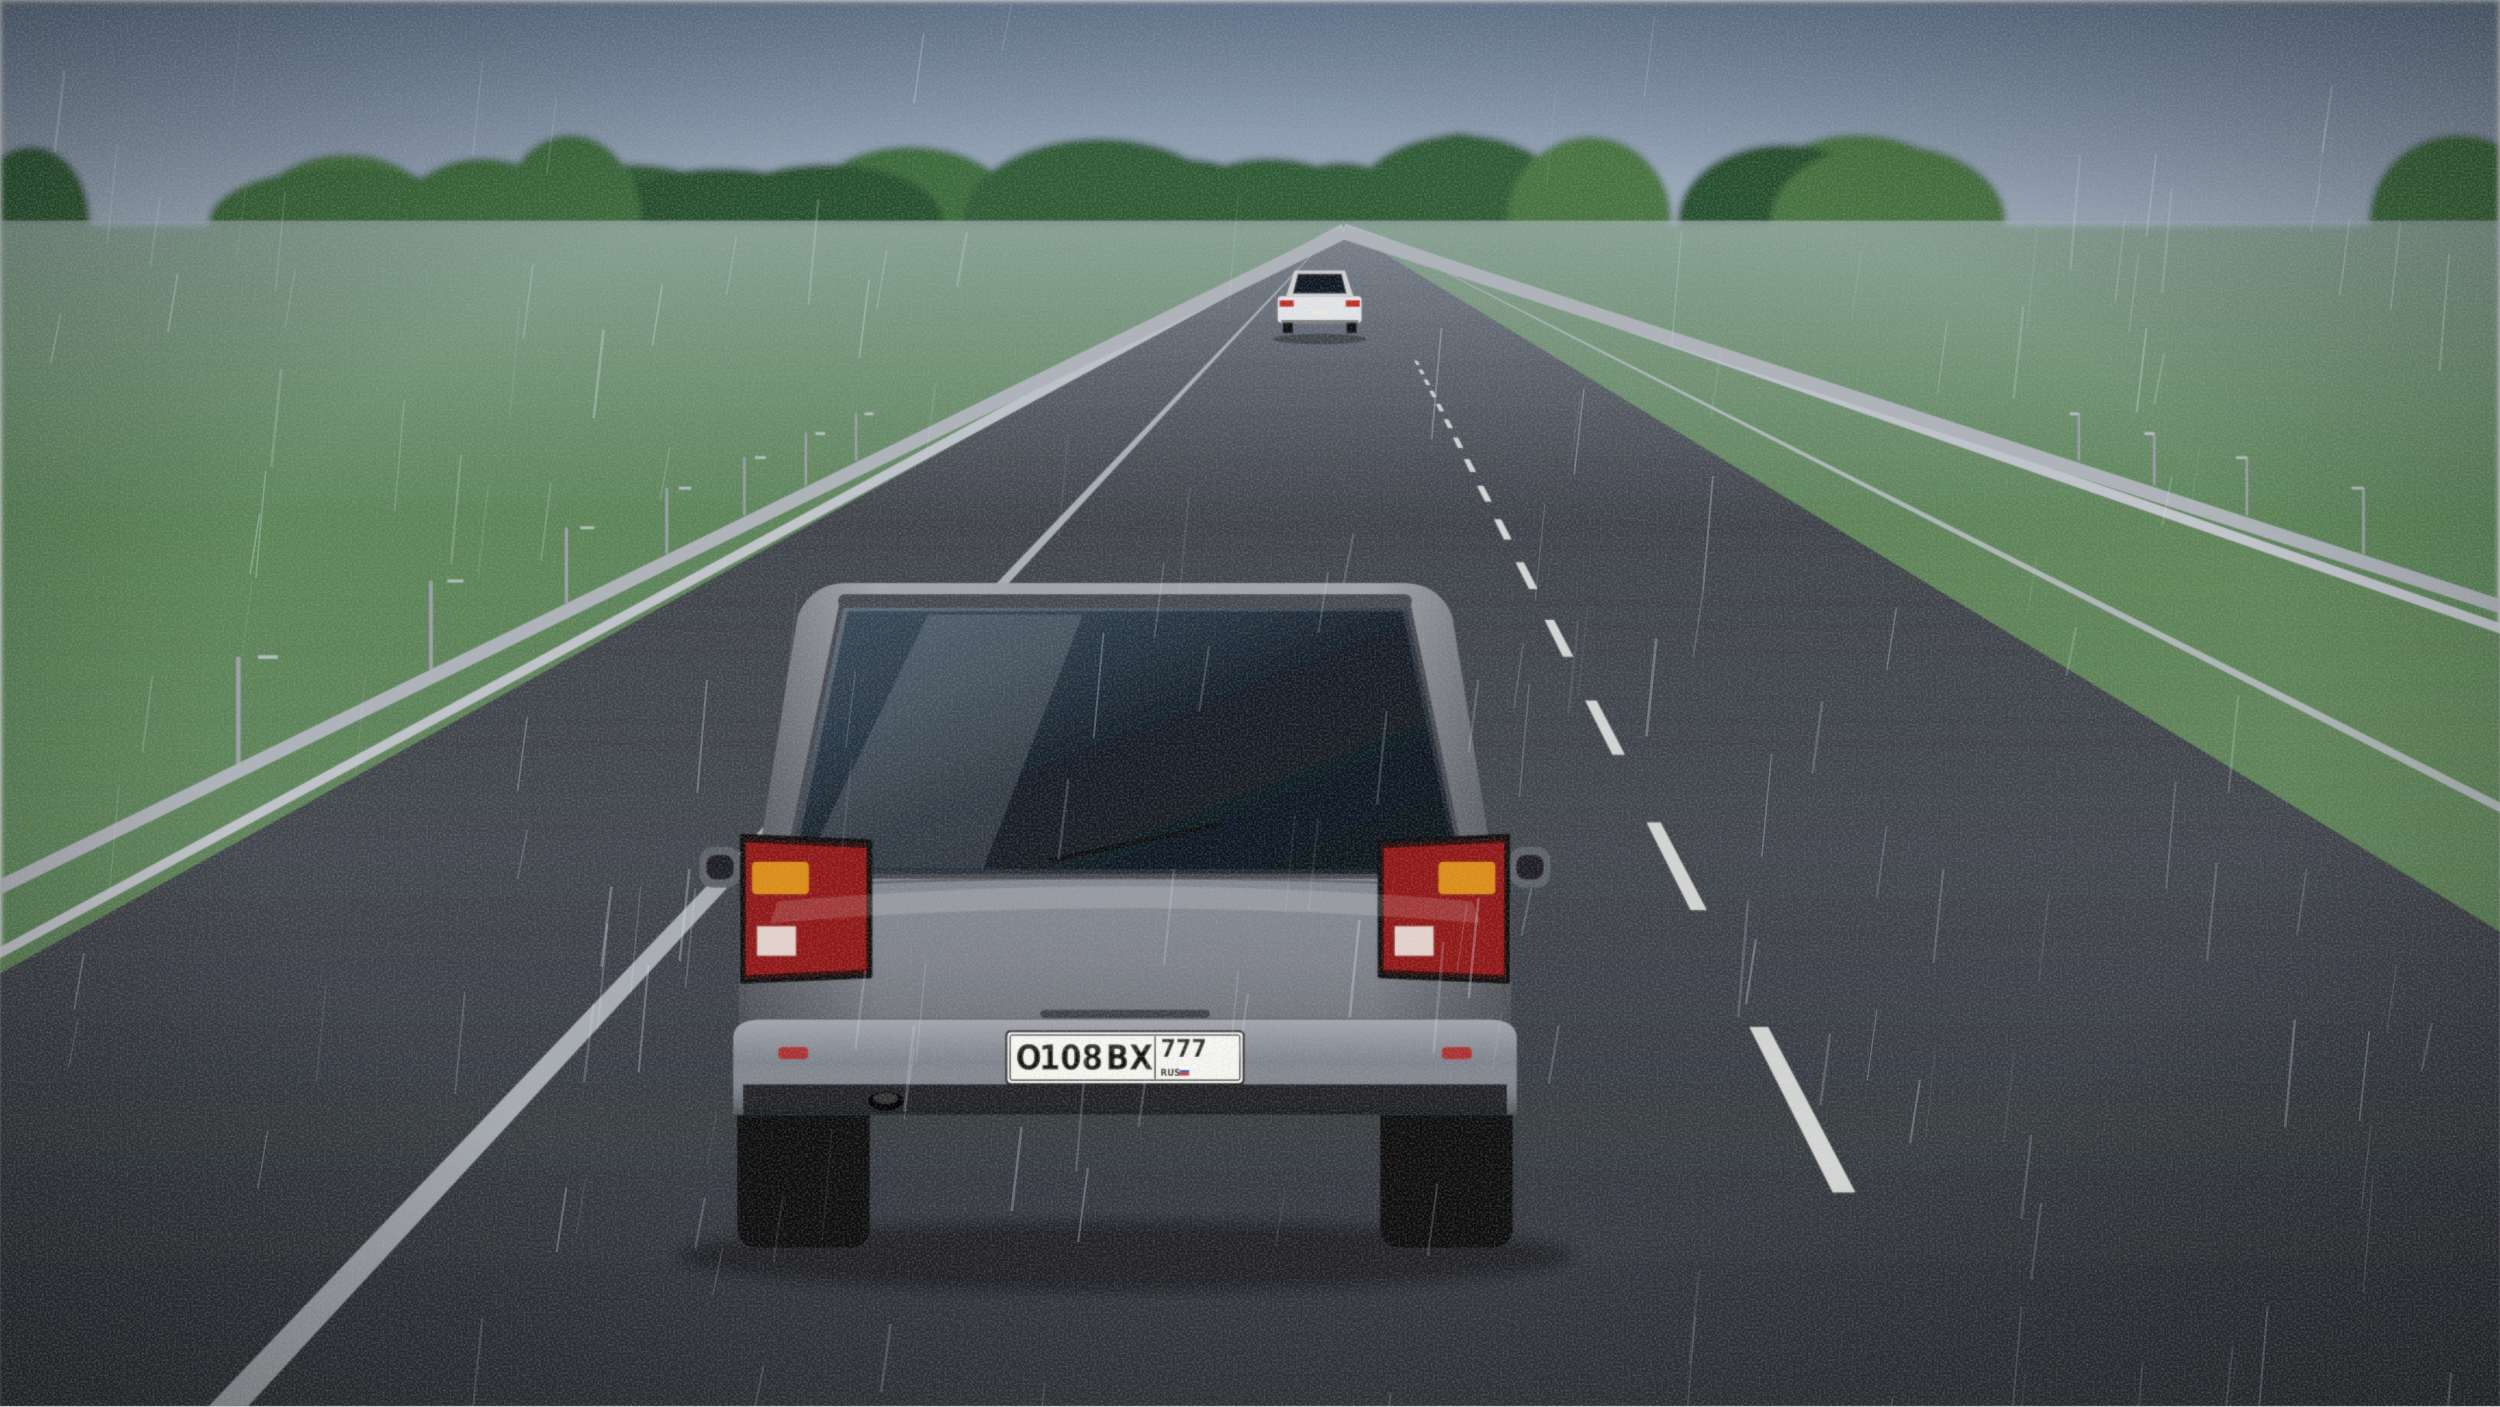
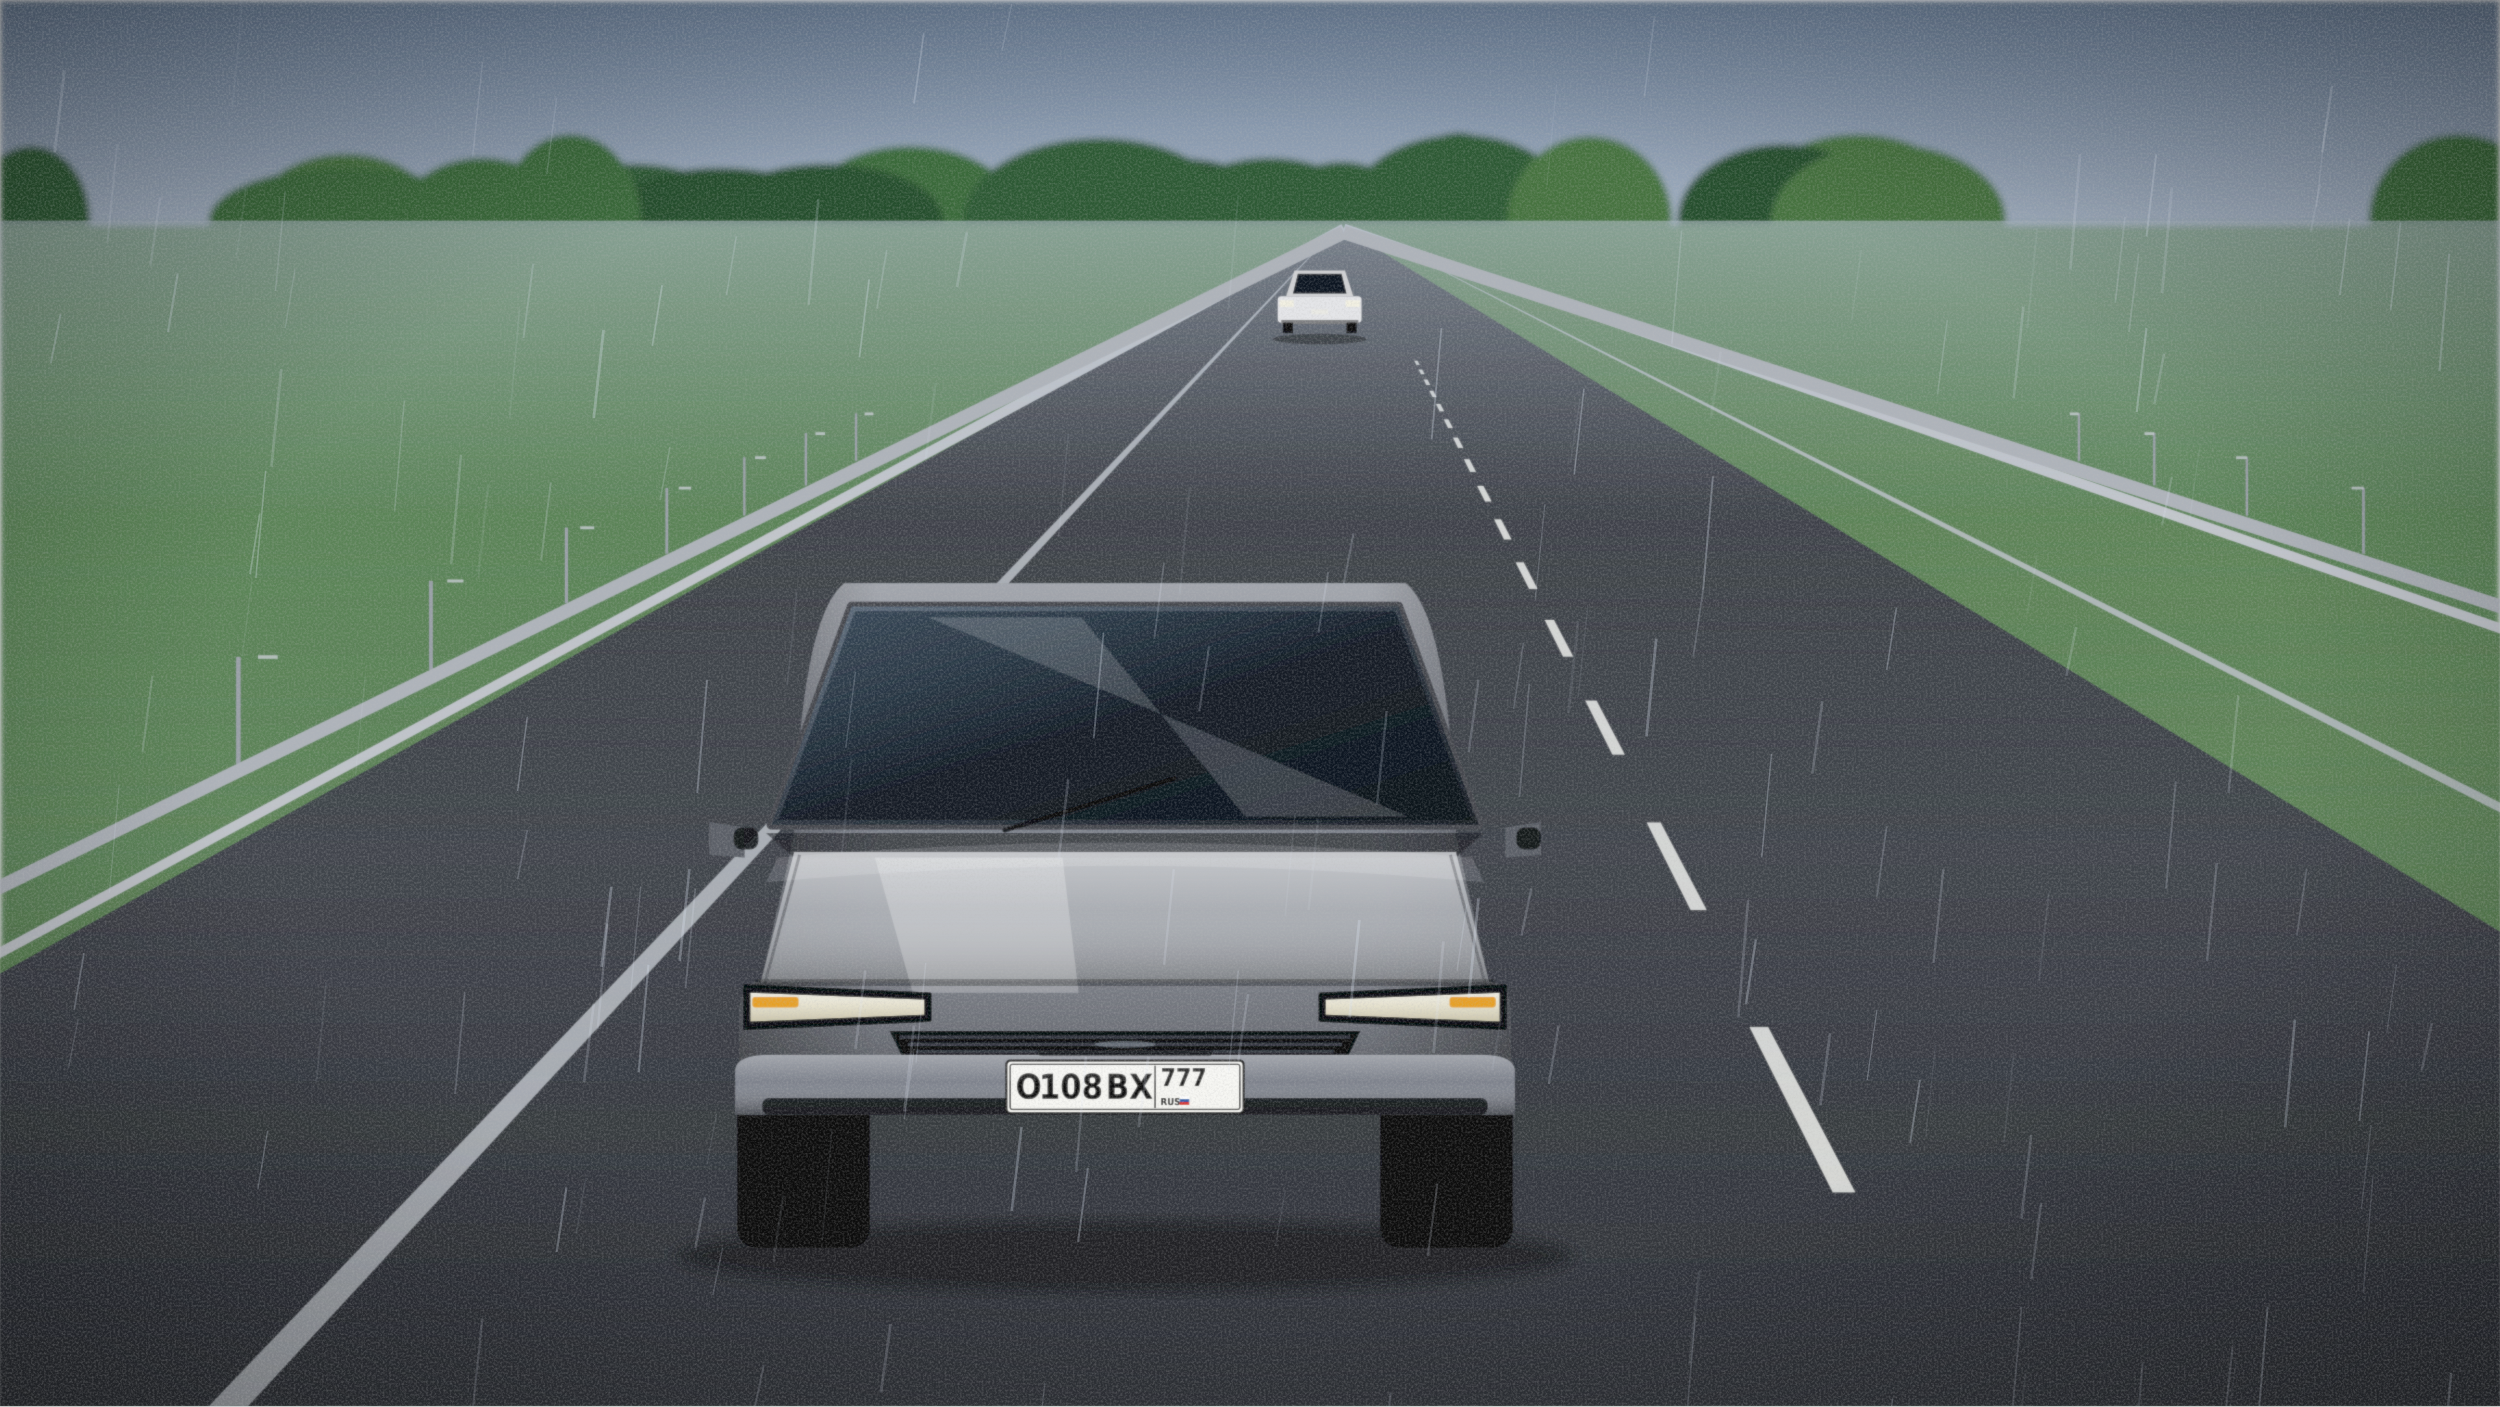
<svg xmlns="http://www.w3.org/2000/svg" viewBox="0 0 1280 720" width="1280" height="720" preserveAspectRatio="xMidYMid slice">
  <defs>
    <linearGradient id="gSky" x1="0" y1="0" x2="0" y2="1">
      <stop offset="0" stop-color="#697d96" />
      <stop offset="1" stop-color="#afbbca" />
    </linearGradient>
    <linearGradient id="gBodyV" x1="0" y1="0" x2="0" y2="1">
      <stop offset="0" stop-color="#fff" stop-opacity=".30" />
      <stop offset=".45" stop-color="#fff" stop-opacity=".02" />
      <stop offset="1" stop-color="#000" stop-opacity=".38" />
    </linearGradient>
    <linearGradient id="gBodyH" x1="0" y1="0" x2="1" y2="0">
      <stop offset="0" stop-color="#000" stop-opacity=".32" />
      <stop offset=".18" stop-color="#000" stop-opacity="0" />
      <stop offset=".82" stop-color="#000" stop-opacity="0" />
      <stop offset="1" stop-color="#000" stop-opacity=".32" />
    </linearGradient>
    <linearGradient id="gGlass" x1="0" y1="0" x2="1" y2="1">
      <stop offset="0" stop-color="#8fb3d4" stop-opacity="0.34" />
      <stop offset=".5" stop-color="#1a2735" stop-opacity=".55" />
      <stop offset="1" stop-color="#0b1119" stop-opacity=".75" />
    </linearGradient>
    <radialGradient id="gGlow">
      <stop offset="0" stop-color="#ff4a3a" stop-opacity=".95" />
      <stop offset=".45" stop-color="#ff3a2a" stop-opacity=".35" />
      <stop offset="1" stop-color="#ff2a1a" stop-opacity="0" />
    </radialGradient>
+     <radialGradient id="gGlowW">
+       <stop offset="0" stop-color="#fff6d8" stop-opacity=".95" />
+       <stop offset=".5" stop-color="#ffe9b0" stop-opacity=".35" />
+       <stop offset="1" stop-color="#ffe4a0" stop-opacity="0" />
+     </radialGradient>
+     <linearGradient id="gLamp" x1="0" y1="0" x2="0" y2="1">
+       <stop offset="0" stop-color="#fffdf2" />
+       <stop offset=".45" stop-color="#f4f0dc" />
+       <stop offset="1" stop-color="#d9d3b8" />
+     </linearGradient>
+     <linearGradient id="gHood" x1="0" y1="0" x2="0" y2="1">
+       <stop offset="0" stop-color="#fff" stop-opacity=".34" />
+       <stop offset=".45" stop-color="#fff" stop-opacity=".04" />
+       <stop offset="1" stop-color="#000" stop-opacity=".22" />
+     </linearGradient>
    <linearGradient id="gRoadFade" x1="0" y1="0" x2="0" y2="1">
      <stop offset="0" stop-color="#afbbca" stop-opacity="0.6" />
      <stop offset=".25" stop-color="#afbbca" stop-opacity="0.1" />
      <stop offset="1" stop-color="#000" stop-opacity="0" />
    </linearGradient>
    <linearGradient id="gWet" x1="0" y1="0" x2="0" y2="1">
      <stop offset="0" stop-color="#cfd8e6" stop-opacity=".0" />
      <stop offset=".5" stop-color="#cfd8e6" stop-opacity=".22" />
      <stop offset="1" stop-color="#cfd8e6" stop-opacity=".05" />
    </linearGradient>
    <linearGradient id="gFog" x1="0" y1="0" x2="0" y2="1">
      <stop offset="0" stop-color="#d7dadd" stop-opacity=".75" />
      <stop offset=".6" stop-color="#d7dadd" stop-opacity=".42" />
      <stop offset="1" stop-color="#d7dadd" stop-opacity=".18" />
    </linearGradient>
    <radialGradient id="gVig" cx=".5" cy=".5" r=".75">
      <stop offset=".55" stop-color="#000" stop-opacity="0" />
      <stop offset="1" stop-color="#000" stop-opacity="0.42" />
    </radialGradient>
    <filter id="fBlur6">
      <feGaussianBlur stdDeviation="6" />
    </filter>
    <filter id="fBlur2" filterUnits="userSpaceOnUse" x="0" y="0" width="1280" height="720">
      <feGaussianBlur stdDeviation="1.6" />
    </filter>
    <filter id="fSoft" filterUnits="userSpaceOnUse" x="0" y="0" width="1280" height="720">
      <feGaussianBlur stdDeviation="0.55" />
    </filter>
    <filter id="fNoise" x="0" y="0" width="100%" height="100%">
      <feTurbulence type="fractalNoise" baseFrequency="0.9" numOctaves="2" seed="595" />
      <feColorMatrix type="matrix" values="0 0 0 0 0.5 0 0 0 0 0.5 0 0 0 0 0.5 1.6 0 0 0 -0.62" />
    </filter>
  </defs>
  <g filter="url(#fSoft)">
    <g filter="url(#fBlur2)">
      <rect x="0" y="0" width="1280" height="147" fill="url(#gSky)" />
      <ellipse cx="710" cy="113" rx="30" ry="24" fill="#3a6a3a" />
      <ellipse cx="549" cy="113" rx="39" ry="37" fill="#2f5a35" />
      <ellipse cx="459" cy="113" rx="51" ry="29" fill="#3a6a3a" />
      <ellipse cx="466" cy="113" rx="57" ry="38" fill="#3a6a3a" />
      <ellipse cx="247" cy="113" rx="43" ry="32" fill="#3a6a3a" />
      <ellipse cx="-26" cy="113" rx="63" ry="37" fill="#3a6a3a" />
      <ellipse cx="16" cy="113" rx="30" ry="38" fill="#2f5a35" />
      <ellipse cx="951" cy="113" rx="60" ry="44" fill="#46733f" />
      <ellipse cx="1289" cy="113" rx="60" ry="36" fill="#46733f" />
      <ellipse cx="913" cy="113" rx="54" ry="39" fill="#27502f" />
      <ellipse cx="323" cy="113" rx="57" ry="29" fill="#2f5a35" />
      <ellipse cx="614" cy="113" rx="50" ry="24" fill="#27502f" />
      <ellipse cx="600" cy="113" rx="61" ry="32" fill="#27502f" />
      <ellipse cx="177" cy="113" rx="48" ry="34" fill="#46733f" />
      <ellipse cx="563" cy="113" rx="70" ry="42" fill="#2f5a35" />
      <ellipse cx="177" cy="113" rx="70" ry="27" fill="#3a6a3a" />
      <ellipse cx="747" cy="113" rx="31" ry="45" fill="#27502f" />
      <ellipse cx="1259" cy="113" rx="46" ry="44" fill="#3a6a3a" />
      <ellipse cx="687" cy="113" rx="37" ry="30" fill="#2f5a35" />
      <ellipse cx="369" cy="113" rx="61" ry="27" fill="#27502f" />
      <ellipse cx="292" cy="113" rx="36" ry="44" fill="#3a6a3a" />
      <ellipse cx="423" cy="113" rx="60" ry="29" fill="#27502f" />
      <ellipse cx="748" cy="113" rx="60" ry="44" fill="#2f5a35" />
      <ellipse cx="967" cy="113" rx="60" ry="39" fill="#46733f" />
      <ellipse cx="814" cy="113" rx="42" ry="43" fill="#46733f" />
      <ellipse cx="650" cy="113" rx="52" ry="32" fill="#2f5a35" />
      <rect x="0" y="115" width="1280" height="720" fill="#4e7a45" />
    </g>
    <polygon points="688,117 1680,720 -400,720" fill="#2c2f35" />
    <polygon points="688,117 -430.9,720 -400,720" fill="#4f7a45" />
    <polygon points="688,117 2431.9,720 1680,720" fill="#4f7a45" />
    <line x1="688" y1="117" x2="-430.9" y2="720" stroke="#c3c6cb" stroke-width="5" />
    <line x1="688" y1="117" x2="2431.9" y2="720" stroke="#c3c6cb" stroke-width="5" />
    <polygon points="682.3,119 682.4,119 126.9,720 106.9,720" fill="#bdc2c8" opacity="0.85" />
    <polygon points="699.7,119 699.9,119 1894.1,720 1874.1,720" fill="#bdc2c8" opacity="0.85" />
    <polygon points="895.8,525.9 905.3,525.9 949.9,610.5 938.4,610.5" fill="#f2f2ee" opacity="0.88" />
    <polygon points="843.1,421.1 850.2,421.1 873.8,465.9 865.6,465.9" fill="#f2f2ee" opacity="0.88" />
    <polygon points="811.7,358.7 817.4,358.7 831.9,386.4 825.6,386.4" fill="#f2f2ee" opacity="0.88" />
    <polygon points="790.9,317.4 795.6,317.4 805.5,336.2 800.3,336.2" fill="#f2f2ee" opacity="0.88" />
    <polygon points="776,287.9 780.1,287.9 787.2,301.5 782.9,301.5" fill="#f2f2ee" opacity="0.88" />
    <polygon points="765,265.9 768.5,265.9 773.9,276.2 770.1,276.2" fill="#f2f2ee" opacity="0.88" />
    <polygon points="756.3,248.8 759.5,248.8 763.7,256.8 760.4,256.8" fill="#f2f2ee" opacity="0.88" />
    <polygon points="749.5,235.1 752.3,235.1 755.7,241.6 752.7,241.6" fill="#f2f2ee" opacity="0.88" />
    <polygon points="743.9,224 746.4,224 749.2,229.3 746.5,229.3" fill="#f2f2ee" opacity="0.88" />
    <polygon points="739.2,214.7 741.5,214.7 743.9,219.1 741.4,219.1" fill="#f2f2ee" opacity="0.88" />
    <polygon points="735.2,206.8 737.4,206.8 739.4,210.6 737.1,210.6" fill="#f2f2ee" opacity="0.88" />
    <polygon points="731.8,200.1 733.8,200.1 735.5,203.3 733.5,203.3" fill="#f2f2ee" opacity="0.88" />
    <polygon points="728.9,194.3 730.8,194.3 732.3,197.1 730.3,197.1" fill="#f2f2ee" opacity="0.88" />
    <polygon points="726.3,189.2 728.1,189.2 729.4,191.6 727.6,191.6" fill="#f2f2ee" opacity="0.88" />
    <polygon points="724.1,184.7 725.7,184.7 726.9,186.8 725.2,186.8" fill="#f2f2ee" opacity="0.88" />
    <rect x="0" y="113" width="1280" height="607" fill="url(#gRoadFade)" />
    <rect x="0" y="153" width="1280" height="567" fill="url(#gWet)" opacity="0.5" />
    <rect x="-30.8" y="396.1" width="2.9" height="69.8" fill="#9aa0a8" />
    <rect x="-16.5" y="395" width="12.8" height="2.3" fill="#c9ced4" opacity="0.8" />
    <rect x="120.9" y="336.4" width="2.3" height="55" fill="#9aa0a8" />
    <rect x="132.1" y="335.5" width="10.1" height="1.8" fill="#c9ced4" opacity="0.8" />
    <rect x="219.7" y="297.5" width="1.9" height="45.5" fill="#9aa0a8" />
    <rect x="229" y="296.7" width="8.3" height="1.5" fill="#c9ced4" opacity="0.8" />
    <rect x="289.2" y="270.1" width="1.6" height="38.7" fill="#9aa0a8" />
    <rect x="297.1" y="269.5" width="7.1" height="1.4" fill="#c9ced4" opacity="0.8" />
    <rect x="340.7" y="249.8" width="1.4" height="33.7" fill="#9aa0a8" />
    <rect x="347.6" y="249.2" width="6.2" height="1.4" fill="#c9ced4" opacity="0.8" />
    <rect x="380.5" y="234.1" width="1.2" height="29.9" fill="#9aa0a8" />
    <rect x="386.6" y="233.6" width="5.5" height="1.4" fill="#c9ced4" opacity="0.8" />
    <rect x="412" y="221.7" width="1.2" height="26.8" fill="#9aa0a8" />
    <rect x="417.5" y="221.3" width="4.9" height="1.4" fill="#c9ced4" opacity="0.8" />
    <rect x="437.7" y="211.6" width="1.2" height="24.3" fill="#9aa0a8" />
    <rect x="442.7" y="211.2" width="4.5" height="1.4" fill="#c9ced4" opacity="0.8" />
    <rect x="1286.8" y="270.1" width="1.6" height="38.7" fill="#9aa0a8" />
    <rect x="1280.5" y="269.5" width="7.1" height="1.4" fill="#c9ced4" opacity="0.8" />
    <rect x="1209.4" y="249.8" width="1.4" height="33.7" fill="#9aa0a8" />
    <rect x="1204" y="249.2" width="6.2" height="1.4" fill="#c9ced4" opacity="0.8" />
    <rect x="1149.8" y="234.1" width="1.2" height="29.9" fill="#9aa0a8" />
    <rect x="1144.9" y="233.6" width="5.5" height="1.4" fill="#c9ced4" opacity="0.8" />
    <rect x="1102.4" y="221.7" width="1.2" height="26.8" fill="#9aa0a8" />
    <rect x="1098" y="221.3" width="4.9" height="1.4" fill="#c9ced4" opacity="0.8" />
    <rect x="1063.8" y="211.6" width="1.2" height="24.3" fill="#9aa0a8" />
    <rect x="1059.8" y="211.2" width="4.5" height="1.4" fill="#c9ced4" opacity="0.8" />
    <line x1="688" y1="119" x2="-545.8" y2="720" stroke="#aeb3ba" stroke-width="7" />
    <line x1="688" y1="119" x2="2546.8" y2="720" stroke="#aeb3ba" stroke-width="7" />
    <g transform="translate(675.7 170.6)">
      <ellipse cx="0" cy="3" rx="24" ry="2.7" fill="#000" opacity=".33" />
      <rect x="-21.5" y="-18.9" width="42.9" height="13.5" rx="1.7" fill="#e4e5e8" />
      <path d="M -17.2 -18.9 L -12.9 -32.1 L 12.9 -32.1 L 17.2 -18.9 Z" fill="#d2d3d5" />
      <path d="M -13.7 -20.3 L -11.2 -30.4 L 11.2 -30.4 L 13.7 -20.3 Z" fill="#0f1620" />
-       <rect x="-20.6" y="-16.9" width="7.3" height="3.4" fill="#c4261f" />
-       <rect x="13.3" y="-16.9" width="7.3" height="3.4" fill="#c4261f" />
+       <rect x="-20.6" y="-16.9" width="7.3" height="3.4" fill="#f2f0e2" opacity=".95" />
+       <rect x="13.3" y="-16.9" width="7.3" height="3.4" fill="#f2f0e2" opacity=".95" />
      <rect x="-19.7" y="-6.8" width="39.5" height="2" fill="#7d7e80" />
      <rect x="-4.3" y="-12.2" width="8.6" height="2.4" fill="#e9e9e4" />
      <rect x="-18.9" y="-5.4" width="5.2" height="5.4" fill="#0d0d0d" />
      <rect x="13.7" y="-5.4" width="5.2" height="5.4" fill="#0d0d0d" />
    </g>
    <g transform="translate(576 638.8) scale(0.7)">
      <ellipse cx="0" cy="6" rx="329.3" ry="26" fill="#000" opacity="0.38" filter="url(#fBlur6)" />
      <rect x="-283.7" y="-119.2" width="97" height="119.2" rx="14" fill="#0d0d0d" />
      <rect x="-277.7" y="-113.2" width="85" height="10" rx="5" fill="#242424" opacity=".7" />
      <rect x="186.7" y="-119.2" width="97" height="119.2" rx="14" fill="#0d0d0d" />
      <rect x="192.7" y="-113.2" width="85" height="10" rx="5" fill="#242424" opacity=".7" />
-       <path d="M -282.2 -97.2 L -282.2 -247.3 Q -282.2 -267.3 -268.2 -285.3 L -239.3 -462 Q -229.3 -486 -203.3 -486 L 203.3 -486 Q 229.3 -486 239.3 -462 L 268.2 -285.3 Q 282.2 -267.3 282.2 -247.3 L 282.2 -97.2 Z" fill="#7B808A" />
-       <path d="M -282.2 -97.2 L -282.2 -247.3 Q -282.2 -267.3 -268.2 -285.3 L -239.3 -462 Q -229.3 -486 -203.3 -486 L 203.3 -486 Q 229.3 -486 239.3 -462 L 268.2 -285.3 Q 282.2 -267.3 282.2 -247.3 L 282.2 -97.2 Z" fill="url(#gBodyV)" />
-       <path d="M -282.2 -97.2 L -282.2 -247.3 Q -282.2 -267.3 -268.2 -285.3 L -239.3 -462 Q -229.3 -486 -203.3 -486 L 203.3 -486 Q 229.3 -486 239.3 -462 L 268.2 -285.3 Q 282.2 -267.3 282.2 -247.3 L 282.2 -97.2 Z" fill="url(#gBodyH)" />
-       <path d="M -247 -273.3 L -205.8 -469 L 205.8 -469 L 247 -273.3 Z" fill="#0c1218" stroke="#474a50" stroke-width="7" stroke-linejoin="round" />
-       <path d="M -247 -273.3 L -205.8 -469 L 205.8 -469 L 247 -273.3 Z" fill="url(#gGlass)" />
-       <path d="M -144.1 -463 L -30.9 -463 L -103.7 -277.3 L -234.6 -277.3 Z" fill="#fff" opacity="0.13" />
-       <path d="M -54.3 -283.3 L 69.1 -309.3" stroke="#05080b" stroke-width="3.2" stroke-linecap="round" opacity=".75" />
-       <rect x="-209.9" y="-478" width="419.8" height="10" rx="5" fill="#474a50" />
-       <rect x="-311.2" y="-293.3" width="30" height="30" rx="10" fill="#5c6068" />
-       <rect x="-306.2" y="-287.3" width="20" height="18" rx="7" fill="#0b0e12" opacity=".8" />
-       <rect x="281.2" y="-293.3" width="30" height="30" rx="10" fill="#5c6068" />
-       <rect x="286.2" y="-287.3" width="20" height="18" rx="7" fill="#0b0e12" opacity=".8" />
-       <path d="M -271 -263.3 Q 0 -277.3 271 -263.3 L 279.4 -166.8 L -279.4 -166.8 Z" fill="none" stroke="#474a50" stroke-width="2" opacity=".55" />
-       <path d="M -280.2 -301.3 L -186.2 -297.3 L -186.2 -198.4 L -280.2 -194.4 Z" fill="#2a0707" stroke="#0a0a0a" stroke-width="3" stroke-linejoin="round" />
-       <path d="M -277.2 -296.3 L -189.2 -292.3 L -189.2 -203.4 L -277.2 -199.4 Z" fill="#9c1414" opacity="0.9" stroke-linejoin="round" />
-       <rect x="-272.7" y="-282.1" width="41.4" height="23.5" rx="3" fill="#e69a1a" opacity=".9" />
-       <rect x="-269" y="-235" width="28.2" height="21.4" fill="#f4f4ee" opacity=".85" />
-       <path d="M 280.2 -301.3 L 186.2 -297.3 L 186.2 -198.4 L 280.2 -194.4 Z" fill="#2a0707" stroke="#0a0a0a" stroke-width="3" stroke-linejoin="round" />
-       <path d="M 277.2 -296.3 L 189.2 -292.3 L 189.2 -203.4 L 277.2 -199.4 Z" fill="#9c1414" opacity="0.9" stroke-linejoin="round" />
-       <rect x="229.4" y="-282.1" width="41.4" height="23.5" rx="3" fill="#e69a1a" opacity=".9" />
-       <rect x="197.4" y="-235" width="28.2" height="21.4" fill="#f4f4ee" opacity=".85" />
-       <path d="M -286.5 -97.2 L -286.5 -152.8 Q -286.5 -166.8 -265.3 -166.8 L 265.3 -166.8 Q 286.5 -166.8 286.5 -152.8 L 286.5 -97.2 Z" fill="#7B808A" />
-       <path d="M -286.5 -97.2 L -286.5 -152.8 Q -286.5 -166.8 -265.3 -166.8 L 265.3 -166.8 Q 286.5 -166.8 286.5 -152.8 L 286.5 -97.2 Z" fill="url(#gBodyV)" />
-       <path d="M -279.4 -97.2 L -279.4 -119.5 L 279.4 -119.5 L 279.4 -97.2 Z" fill="#17181b" opacity=".88" />
-       <rect x="-253.7" y="-146.8" width="22" height="9" rx="3" fill="#b3201f" opacity=".85" />
-       <rect x="231.7" y="-146.8" width="22" height="9" rx="3" fill="#b3201f" opacity=".85" />
-       <ellipse cx="-175" cy="-107.2" rx="13" ry="7" fill="#050505" />
-       <ellipse cx="-175" cy="-109.2" rx="9" ry="4" fill="#5b5b5b" opacity=".5" />
-       <g transform="translate(0 -139)">
+       <path d="M -282.2 -97.2 L -282.2 -168.4 Q -282.2 -194.4 -266.2 -194.4 L -242 -301.3 Q -237.3 -460 -205.3 -486 L 205.3 -486 Q 237.3 -460 242 -301.3 L 266.2 -194.4 Q 282.2 -194.4 282.2 -168.4 L 282.2 -97.2 Z" fill="#7B808A" />
+       <path d="M -282.2 -97.2 L -282.2 -168.4 Q -282.2 -194.4 -266.2 -194.4 L -242 -301.3 Q -237.3 -460 -205.3 -486 L 205.3 -486 Q 237.3 -460 242 -301.3 L 266.2 -194.4 Q 282.2 -194.4 282.2 -168.4 L 282.2 -97.2 Z" fill="url(#gBodyV)" />
+       <path d="M -282.2 -97.2 L -282.2 -168.4 Q -282.2 -194.4 -266.2 -194.4 L -242 -301.3 Q -237.3 -460 -205.3 -486 L 205.3 -486 Q 237.3 -460 242 -301.3 L 266.2 -194.4 Q 282.2 -194.4 282.2 -168.4 L 282.2 -97.2 Z" fill="url(#gBodyH)" />
+       <path d="M -258.7 -309.3 L -199.9 -469 L 199.9 -469 L 258.7 -309.3 Z" fill="#0c1218" stroke="#474a50" stroke-width="7" stroke-linejoin="round" />
+       <path d="M -258.7 -309.3 L -199.9 -469 L 199.9 -469 L 258.7 -309.3 Z" fill="url(#gGlass)" />
+       <path d="M -143.9 -461 L -32 -461 L 88 -315.3 L 207 -315.3 Z" fill="#fff" opacity="0.17" />
+       <path d="M -88 -305.3 L 36.2 -343.3" stroke="#05080b" stroke-width="3.4" stroke-linecap="round" opacity=".8" />
+       <path d="M -262.7 -303.3 L 262.7 -303.3 L 242 -285.3 L -242 -285.3 Z" fill="#14161a" opacity=".55" />
+       <path d="M -242 -289.3 L -266.2 -194.4 L 266.2 -194.4 L 242 -289.3 Z" fill="#adb0b6" opacity=".85" />
+       <path d="M -242 -289.3 L -266.2 -194.4 L 266.2 -194.4 L 242 -289.3 Z" fill="url(#gHood)" />
+       <path d="M -182.9 -285.3 L -155.2 -186.4 L -33.9 -186.4 L -45.7 -285.3 Z" fill="#fff" opacity="0.26" />
+       <line x1="-264.2" y1="-190.4" x2="-238" y2="-287.3" stroke="#474a50" stroke-width="2.2" opacity=".5" />
+       <line x1="264.2" y1="-190.4" x2="238" y2="-287.3" stroke="#474a50" stroke-width="2.2" opacity=".5" />
+       <rect x="-271" y="-196.4" width="541.9" height="5" rx="2" fill="#000" opacity=".28" />
+       <path d="M -278.2 -307.3 L -304.2 -311.3 L -304.2 -287.3 L -278.2 -285.3 Z" fill="#5c6068" />
+       <rect x="-286.2" y="-307.3" width="18" height="16" rx="6" fill="#0b0e12" opacity=".85" />
+       <path d="M 278.2 -307.3 L 304.2 -311.3 L 304.2 -287.3 L 278.2 -285.3 Z" fill="#5c6068" />
+       <rect x="286.2" y="-307.3" width="18" height="16" rx="6" fill="#0b0e12" opacity=".85" />
+       <path d="M -278 -191.4 L -142.8 -185.4 L -142.8 -166.4 L -278 -160.4 Z" fill="#0e1014" stroke="#05070a" stroke-width="2.5" stroke-linejoin="round" />
+       <path d="M -274 -186.4 L -146.8 -181.4 L -146.8 -170.4 L -274 -165.4 Z" fill="url(#gLamp)" opacity="0.93" stroke-linejoin="round" />
+       <rect x="-272.6" y="-183.4" width="33.8" height="7.7" rx="2" fill="#e69a1a" opacity=".92" />
+       <path d="M 278 -191.4 L 142.8 -185.4 L 142.8 -166.4 L 278 -160.4 Z" fill="#0e1014" stroke="#05070a" stroke-width="2.5" stroke-linejoin="round" />
+       <path d="M 274 -186.4 L 146.8 -181.4 L 146.8 -170.4 L 274 -165.4 Z" fill="url(#gLamp)" opacity="0.93" stroke-linejoin="round" />
+       <rect x="237.4" y="-183.4" width="33.8" height="7.7" rx="2" fill="#e69a1a" opacity=".92" />
+       <path d="M -170.5 -157.4 L 170.5 -157.4 L 162 -140 L -162 -140 Z" fill="#0b0d11" stroke="#05070a" stroke-width="2" />
+       <line x1="-164.6" y1="-154" x2="164.6" y2="-154" stroke="#454b55" stroke-width="2.4" opacity=".75" />
+       <line x1="-158.6" y1="-148.7" x2="158.6" y2="-148.7" stroke="#454b55" stroke-width="2.4" opacity=".75" />
+       <line x1="-152.6" y1="-143.3" x2="152.6" y2="-143.3" stroke="#454b55" stroke-width="2.4" opacity=".75" />
+       <ellipse cx="0" cy="-148.7" rx="22.2" ry="2.5" fill="#9aa3ae" opacity=".5" />
+       <path d="M -285.1 -97.2 L -285.1 -129 Q -285.1 -141 -259.7 -141 L 259.7 -141 Q 285.1 -141 285.1 -129 L 285.1 -97.2 Z" fill="#7B808A" />
+       <path d="M -285.1 -97.2 L -285.1 -129 Q -285.1 -141 -259.7 -141 L 259.7 -141 Q 285.1 -141 285.1 -129 L 285.1 -97.2 Z" fill="url(#gBodyV)" />
+       <rect x="-265.3" y="-109.4" width="530.6" height="12.2" rx="5" fill="#15171b" opacity=".9" />
+       <g transform="translate(0 -117.6) scale(1)">
        <g>
          <rect x="-87.5" y="-20" width="175" height="40" rx="3.5" fill="#1b1b1b" />
          <rect x="-86" y="-18.5" width="172" height="37" rx="2.6" fill="#f6f6f2" />
          <rect x="-84" y="-16.5" width="168" height="33" rx="1.6" fill="none" stroke="#0a0a0a" stroke-width="0.9" />
          <text x="-80" y="8.6" font-size="25" font-family="'Arial Narrow','Liberation Sans Narrow','DejaVu Sans Condensed',Arial,sans-serif" font-weight="700" fill="#0a0a0a" textLength="14.5" lengthAdjust="spacingAndGlyphs">О</text>
          <text x="-63" y="8.6" font-size="25" font-family="'Arial Narrow','Liberation Sans Narrow','DejaVu Sans Condensed',Arial,sans-serif" font-weight="700" fill="#0a0a0a" textLength="46" lengthAdjust="spacingAndGlyphs">108</text>
          <text x="-14" y="8.6" font-size="25" font-family="'Arial Narrow','Liberation Sans Narrow','DejaVu Sans Condensed',Arial,sans-serif" font-weight="700" fill="#0a0a0a" textLength="31" lengthAdjust="spacingAndGlyphs">ВХ</text>
          <line x1="22" y1="-15.5" x2="22" y2="15.5" stroke="#0a0a0a" stroke-width="0.9" />
          <text x="26" y="-0.6" font-size="18" font-family="'Arial Narrow','Liberation Sans Narrow','DejaVu Sans Condensed',Arial,sans-serif" font-weight="700" fill="#0a0a0a" textLength="28" lengthAdjust="spacingAndGlyphs">777</text>
          <text x="26" y="13.3" font-size="7" font-family="'Arial Narrow','Liberation Sans Narrow','DejaVu Sans Condensed',Arial,sans-serif" font-weight="700" fill="#0a0a0a" textLength="12" lengthAdjust="spacingAndGlyphs">RUS</text>
          <rect x="40" y="6.9" width="7" height="2.1" fill="#fff" />
          <rect x="40" y="9" width="7" height="2.1" fill="#1c57a5" />
          <rect x="40" y="11.1" width="7" height="2.1" fill="#d52b1e" />
          <rect x="-86" y="-18.5" width="172" height="14.1" rx="2.6" fill="#fff" opacity="0.12" />
        </g>
      </g>
-       <rect x="-62" y="-174" width="124" height="6" rx="3" fill="#0e0e10" opacity=".5" />
-       <path d="M -254 -253.3 Q 0 -275.3 254 -253.3 L 259.7 -237.3 Q 0 -259.3 -259.7 -237.3 Z" fill="#fff" opacity="0.16" />
+       <rect x="-64.1" y="-145.9" width="128.3" height="5.8" rx="3" fill="#0e0e10" opacity=".45" />
+       <path d="M -254 -285.3 Q 0 -307.3 254 -285.3 L 262.5 -267.3 Q 0 -291.3 -262.5 -267.3 Z" fill="#fff" opacity="0.15" />
    </g>
  </g>
  <line x1="136" y1="241" x2="131" y2="296" stroke="#dfe8f5" stroke-width="0.8" opacity="0.3" />
  <line x1="547" y1="399" x2="542" y2="440" stroke="#dfe8f5" stroke-width="1.3" opacity="0.2" />
  <line x1="961" y1="517" x2="956" y2="553" stroke="#dfe8f5" stroke-width="0.6" opacity="0.3" />
  <line x1="535" y1="708" x2="530" y2="751" stroke="#dfe8f5" stroke-width="0.7" opacity="0.2" />
  <line x1="1227" y1="494" x2="1222" y2="529" stroke="#dfe8f5" stroke-width="0.6" opacity="0.2" />
  <line x1="133" y1="263" x2="128" y2="294" stroke="#dfe8f5" stroke-width="0.9" opacity="0.3" />
  <line x1="997" y1="164" x2="992" y2="202" stroke="#dfe8f5" stroke-width="0.8" opacity="0.2" />
  <line x1="401" y1="612" x2="396" y2="646" stroke="#dfe8f5" stroke-width="1.2" opacity="0.1" />
  <line x1="91" y1="140" x2="86" y2="170" stroke="#dfe8f5" stroke-width="1.1" opacity="0.3" />
  <line x1="811" y1="199" x2="806" y2="243" stroke="#dfe8f5" stroke-width="0.8" opacity="0.3" />
  <line x1="1035" y1="669" x2="1030" y2="727" stroke="#dfe8f5" stroke-width="0.9" opacity="0.2" />
  <line x1="1045" y1="616" x2="1040" y2="655" stroke="#dfe8f5" stroke-width="1.2" opacity="0.2" />
  <line x1="60" y1="74" x2="55" y2="124" stroke="#dfe8f5" stroke-width="1" opacity="0.2" />
  <line x1="696" y1="471" x2="691" y2="521" stroke="#dfe8f5" stroke-width="1.4" opacity="0.3" />
  <line x1="1104" y1="79" x2="1099" y2="121" stroke="#dfe8f5" stroke-width="1" opacity="0.3" />
  <line x1="40" y1="522" x2="35" y2="547" stroke="#dfe8f5" stroke-width="0.7" opacity="0.2" />
  <line x1="238" y1="508" x2="233" y2="560" stroke="#dfe8f5" stroke-width="0.9" opacity="0.2" />
  <line x1="658" y1="610" x2="653" y2="638" stroke="#dfe8f5" stroke-width="0.8" opacity="0.1" />
  <line x1="1245" y1="524" x2="1240" y2="548" stroke="#dfe8f5" stroke-width="1.3" opacity="0.2" />
  <line x1="870" y1="651" x2="865" y2="699" stroke="#dfe8f5" stroke-width="1.4" opacity="0.1" />
  <line x1="1049" y1="457" x2="1044" y2="502" stroke="#dfe8f5" stroke-width="1" opacity="0.1" />
  <line x1="813" y1="310" x2="808" y2="357" stroke="#dfe8f5" stroke-width="0.7" opacity="0.1" />
  <line x1="1213" y1="528" x2="1208" y2="574" stroke="#dfe8f5" stroke-width="0.9" opacity="0.3" />
  <line x1="1031" y1="540" x2="1026" y2="585" stroke="#dfe8f5" stroke-width="0.9" opacity="0.1" />
  <line x1="1097" y1="698" x2="1092" y2="756" stroke="#dfe8f5" stroke-width="1" opacity="0.2" />
  <line x1="663" y1="417" x2="658" y2="469" stroke="#dfe8f5" stroke-width="0.8" opacity="0.1" />
  <line x1="367" y1="570" x2="362" y2="596" stroke="#dfe8f5" stroke-width="0.7" opacity="0.1" />
  <line x1="1126" y1="230" x2="1121" y2="267" stroke="#dfe8f5" stroke-width="0.7" opacity="0.1" />
  <line x1="601" y1="445" x2="596" y2="494" stroke="#dfe8f5" stroke-width="1.2" opacity="0.2" />
  <line x1="991" y1="535" x2="986" y2="582" stroke="#dfe8f5" stroke-width="0.6" opacity="0.1" />
  <line x1="31" y1="161" x2="26" y2="186" stroke="#dfe8f5" stroke-width="1" opacity="0.3" />
  <line x1="971" y1="311" x2="966" y2="343" stroke="#dfe8f5" stroke-width="0.8" opacity="0.3" />
  <line x1="877" y1="244" x2="872" y2="302" stroke="#dfe8f5" stroke-width="1" opacity="0.3" />
  <line x1="1215" y1="602" x2="1210" y2="662" stroke="#dfe8f5" stroke-width="0.7" opacity="0.2" />
  <line x1="445" y1="143" x2="440" y2="183" stroke="#dfe8f5" stroke-width="0.9" opacity="0.3" />
  <line x1="1145" y1="696" x2="1140" y2="734" stroke="#dfe8f5" stroke-width="0.6" opacity="0.1" />
  <line x1="557" y1="598" x2="552" y2="636" stroke="#dfe8f5" stroke-width="1" opacity="0.3" />
  <line x1="438" y1="344" x2="433" y2="383" stroke="#dfe8f5" stroke-width="0.7" opacity="0.2" />
  <line x1="547" y1="222" x2="542" y2="275" stroke="#dfe8f5" stroke-width="0.8" opacity="0.1" />
  <line x1="995" y1="445" x2="990" y2="493" stroke="#dfe8f5" stroke-width="1.2" opacity="0.2" />
  <line x1="1161" y1="669" x2="1156" y2="729" stroke="#dfe8f5" stroke-width="1" opacity="0.3" />
  <line x1="1043" y1="117" x2="1038" y2="168" stroke="#dfe8f5" stroke-width="1" opacity="0.1" />
  <line x1="899" y1="481" x2="894" y2="514" stroke="#dfe8f5" stroke-width="1.2" opacity="0.3" />
  <line x1="710" y1="364" x2="705" y2="412" stroke="#dfe8f5" stroke-width="1.2" opacity="0.2" />
  <line x1="144" y1="189" x2="139" y2="239" stroke="#dfe8f5" stroke-width="1.4" opacity="0.2" />
  <line x1="757" y1="348" x2="752" y2="385" stroke="#dfe8f5" stroke-width="1.2" opacity="0.2" />
  <line x1="1037" y1="703" x2="1032" y2="755" stroke="#dfe8f5" stroke-width="1" opacity="0.1" />
  <line x1="1146" y1="356" x2="1141" y2="406" stroke="#dfe8f5" stroke-width="1.2" opacity="0.2" />
  <line x1="443" y1="497" x2="438" y2="537" stroke="#dfe8f5" stroke-width="1.3" opacity="0.2" />
  <line x1="565" y1="324" x2="560" y2="378" stroke="#dfe8f5" stroke-width="0.9" opacity="0.3" />
  <line x1="619" y1="331" x2="614" y2="364" stroke="#dfe8f5" stroke-width="1.1" opacity="0.2" />
  <line x1="1088" y1="111" x2="1083" y2="155" stroke="#dfe8f5" stroke-width="0.9" opacity="0.2" />
  <line x1="313" y1="454" x2="308" y2="495" stroke="#dfe8f5" stroke-width="1.4" opacity="0.3" />
  <line x1="847" y1="9" x2="842" y2="49" stroke="#dfe8f5" stroke-width="0.8" opacity="0.2" />
  <line x1="809" y1="204" x2="804" y2="237" stroke="#dfe8f5" stroke-width="0.7" opacity="0.1" />
  <line x1="328" y1="454" x2="323" y2="508" stroke="#dfe8f5" stroke-width="0.7" opacity="0.2" />
  <line x1="1108" y1="181" x2="1103" y2="207" stroke="#dfe8f5" stroke-width="1.3" opacity="0.2" />
  <line x1="588" y1="541" x2="583" y2="577" stroke="#dfe8f5" stroke-width="1.4" opacity="0.2" />
  <line x1="953" y1="128" x2="948" y2="164" stroke="#dfe8f5" stroke-width="0.8" opacity="0.1" />
  <line x1="473" y1="17" x2="468" y2="53" stroke="#dfe8f5" stroke-width="0.9" opacity="0.3" />
  <line x1="861" y1="118" x2="856" y2="176" stroke="#dfe8f5" stroke-width="0.8" opacity="0.2" />
  <line x1="518" y1="2" x2="513" y2="26" stroke="#dfe8f5" stroke-width="0.7" opacity="0.2" />
  <line x1="146" y1="98" x2="141" y2="149" stroke="#dfe8f5" stroke-width="0.8" opacity="0.2" />
  <line x1="848" y1="327" x2="843" y2="377" stroke="#dfe8f5" stroke-width="1.4" opacity="0.3" />
  <line x1="1040" y1="581" x2="1035" y2="624" stroke="#dfe8f5" stroke-width="1.3" opacity="0.2" />
  <line x1="769" y1="518" x2="764" y2="548" stroke="#dfe8f5" stroke-width="1" opacity="0.1" />
  <line x1="426" y1="578" x2="421" y2="635" stroke="#dfe8f5" stroke-width="0.7" opacity="0.1" />
  <line x1="454" y1="128" x2="449" y2="158" stroke="#dfe8f5" stroke-width="0.9" opacity="0.2" />
  <line x1="270" y1="425" x2="265" y2="450" stroke="#dfe8f5" stroke-width="0.9" opacity="0.2" />
  <line x1="738" y1="168" x2="733" y2="225" stroke="#dfe8f5" stroke-width="0.9" opacity="0.3" />
  <line x1="596" y1="288" x2="591" y2="327" stroke="#dfe8f5" stroke-width="0.9" opacity="0.2" />
  <line x1="187" y1="346" x2="182" y2="397" stroke="#dfe8f5" stroke-width="0.7" opacity="0.1" />
  <line x1="712" y1="713" x2="707" y2="764" stroke="#dfe8f5" stroke-width="1.1" opacity="0.2" />
  <line x1="124" y1="0" x2="119" y2="56" stroke="#dfe8f5" stroke-width="1" opacity="0.1" />
  <line x1="304" y1="514" x2="299" y2="554" stroke="#dfe8f5" stroke-width="1.3" opacity="0.2" />
  <line x1="479" y1="196" x2="474" y2="235" stroke="#dfe8f5" stroke-width="1.2" opacity="0.1" />
  <line x1="675" y1="419" x2="670" y2="466" stroke="#dfe8f5" stroke-width="1.2" opacity="0.1" />
  <line x1="1254" y1="130" x2="1249" y2="190" stroke="#dfe8f5" stroke-width="1.1" opacity="0.3" />
  <line x1="247" y1="675" x2="242" y2="722" stroke="#dfe8f5" stroke-width="1.1" opacity="0.2" />
  <line x1="1229" y1="114" x2="1224" y2="159" stroke="#dfe8f5" stroke-width="0.9" opacity="0.3" />
  <line x1="290" y1="608" x2="285" y2="641" stroke="#dfe8f5" stroke-width="1.1" opacity="0.3" />
  <line x1="639" y1="509" x2="634" y2="543" stroke="#dfe8f5" stroke-width="1.2" opacity="0.2" />
  <line x1="356" y1="455" x2="351" y2="506" stroke="#dfe8f5" stroke-width="0.9" opacity="0.2" />
  <line x1="1095" y1="130" x2="1090" y2="170" stroke="#dfe8f5" stroke-width="0.9" opacity="0.2" />
  <line x1="1065" y1="79" x2="1060" y2="138" stroke="#dfe8f5" stroke-width="1.4" opacity="0.2" />
  <line x1="468" y1="525" x2="463" y2="569" stroke="#dfe8f5" stroke-width="1.3" opacity="0.2" />
  <line x1="780" y1="329" x2="775" y2="363" stroke="#dfe8f5" stroke-width="0.8" opacity="0.2" />
  <line x1="436" y1="388" x2="431" y2="437" stroke="#dfe8f5" stroke-width="1.1" opacity="0.1" />
  <line x1="784" y1="455" x2="779" y2="479" stroke="#dfe8f5" stroke-width="1.2" opacity="0.2" />
  <line x1="33" y1="36" x2="28" y2="78" stroke="#dfe8f5" stroke-width="1.4" opacity="0.3" />
  <line x1="61" y1="402" x2="56" y2="457" stroke="#dfe8f5" stroke-width="0.6" opacity="0.2" />
  <line x1="783" y1="350" x2="778" y2="408" stroke="#dfe8f5" stroke-width="0.9" opacity="0.2" />
  <line x1="495" y1="119" x2="490" y2="147" stroke="#dfe8f5" stroke-width="1.4" opacity="0.2" />
  <line x1="1188" y1="94" x2="1183" y2="119" stroke="#dfe8f5" stroke-width="1" opacity="0.2" />
  <line x1="151" y1="138" x2="146" y2="168" stroke="#dfe8f5" stroke-width="0.7" opacity="0.2" />
  <line x1="680" y1="293" x2="675" y2="324" stroke="#dfe8f5" stroke-width="1" opacity="0.2" />
  <line x1="895" y1="461" x2="890" y2="521" stroke="#dfe8f5" stroke-width="1.3" opacity="0.2" />
  <line x1="609" y1="250" x2="604" y2="304" stroke="#dfe8f5" stroke-width="1.1" opacity="0.1" />
  <line x1="247" y1="32" x2="242" y2="80" stroke="#dfe8f5" stroke-width="0.8" opacity="0.2" />
  <line x1="1143" y1="690" x2="1138" y2="738" stroke="#dfe8f5" stroke-width="1.1" opacity="0.2" />
  <line x1="474" y1="493" x2="469" y2="544" stroke="#dfe8f5" stroke-width="0.7" opacity="0.2" />
  <line x1="456" y1="678" x2="451" y2="713" stroke="#dfe8f5" stroke-width="1.4" opacity="0.2" />
  <line x1="634" y1="497" x2="629" y2="549" stroke="#dfe8f5" stroke-width="0.8" opacity="0.2" />
  <line x1="391" y1="699" x2="386" y2="723" stroke="#dfe8f5" stroke-width="1" opacity="0.2" />
  <line x1="78" y1="346" x2="73" y2="385" stroke="#dfe8f5" stroke-width="1.1" opacity="0.2" />
  <line x1="300" y1="603" x2="295" y2="632" stroke="#dfe8f5" stroke-width="0.9" opacity="0.1" />
  <line x1="207" y1="205" x2="202" y2="262" stroke="#dfe8f5" stroke-width="0.8" opacity="0.2" />
  <line x1="468" y1="537" x2="463" y2="573" stroke="#dfe8f5" stroke-width="0.7" opacity="0.2" />
  <line x1="43" y1="488" x2="38" y2="517" stroke="#dfe8f5" stroke-width="0.9" opacity="0.3" />
  <line x1="266" y1="158" x2="261" y2="214" stroke="#dfe8f5" stroke-width="0.9" opacity="0.1" />
  <line x1="1135" y1="442" x2="1130" y2="492" stroke="#dfe8f5" stroke-width="1.2" opacity="0.2" />
  <line x1="1181" y1="445" x2="1176" y2="479" stroke="#dfe8f5" stroke-width="0.9" opacity="0.2" />
  <line x1="791" y1="258" x2="786" y2="307" stroke="#dfe8f5" stroke-width="0.6" opacity="0.2" />
  <line x1="1112" y1="96" x2="1107" y2="150" stroke="#dfe8f5" stroke-width="1.4" opacity="0.2" />
  <line x1="983" y1="553" x2="978" y2="585" stroke="#dfe8f5" stroke-width="1" opacity="0.3" />
  <line x1="1114" y1="400" x2="1109" y2="455" stroke="#dfe8f5" stroke-width="1" opacity="0.2" />
  <line x1="339" y1="146" x2="334" y2="177" stroke="#dfe8f5" stroke-width="0.9" opacity="0.3" />
  <line x1="82" y1="101" x2="77" y2="136" stroke="#dfe8f5" stroke-width="1.2" opacity="0.2" />
  <line x1="126" y1="96" x2="121" y2="132" stroke="#dfe8f5" stroke-width="0.9" opacity="0.1" />
  <line x1="1194" y1="44" x2="1189" y2="78" stroke="#dfe8f5" stroke-width="1.2" opacity="0.3" />
  <line x1="1191" y1="61" x2="1186" y2="106" stroke="#dfe8f5" stroke-width="0.7" opacity="0.2" />
  <line x1="933" y1="359" x2="928" y2="396" stroke="#dfe8f5" stroke-width="1.3" opacity="0.2" />
  <line x1="907" y1="386" x2="902" y2="439" stroke="#dfe8f5" stroke-width="0.7" opacity="0.3" />
  <line x1="736" y1="606" x2="731" y2="643" stroke="#dfe8f5" stroke-width="1" opacity="0.2" />
  <line x1="1112" y1="244" x2="1107" y2="269" stroke="#dfe8f5" stroke-width="1.1" opacity="0.2" />
  <line x1="1063" y1="321" x2="1058" y2="346" stroke="#dfe8f5" stroke-width="1.3" opacity="0.2" />
  <line x1="872" y1="302" x2="867" y2="336" stroke="#dfe8f5" stroke-width="0.9" opacity="0.2" />
  <line x1="523" y1="577" x2="518" y2="620" stroke="#dfe8f5" stroke-width="1.3" opacity="0.3" />
  <line x1="797" y1="43" x2="792" y2="95" stroke="#dfe8f5" stroke-width="0.6" opacity="0.1" />
  <line x1="868" y1="674" x2="863" y2="732" stroke="#dfe8f5" stroke-width="0.8" opacity="0.2" />
  <line x1="419" y1="102" x2="414" y2="156" stroke="#dfe8f5" stroke-width="1.3" opacity="0.2" />
  <line x1="361" y1="613" x2="356" y2="639" stroke="#dfe8f5" stroke-width="1.3" opacity="0.2" />
  <line x1="129" y1="297" x2="124" y2="336" stroke="#dfe8f5" stroke-width="0.7" opacity="0.1" />
  <line x1="966" y1="423" x2="961" y2="459" stroke="#dfe8f5" stroke-width="0.9" opacity="0.2" />
  <line x1="1036" y1="157" x2="1031" y2="204" stroke="#dfe8f5" stroke-width="1.3" opacity="0.2" />
  <line x1="1214" y1="576" x2="1209" y2="619" stroke="#dfe8f5" stroke-width="0.7" opacity="0.2" />
  <line x1="362" y1="348" x2="357" y2="406" stroke="#dfe8f5" stroke-width="1" opacity="0.3" />
  <line x1="969" y1="716" x2="964" y2="758" stroke="#dfe8f5" stroke-width="0.7" opacity="0.3" />
  <line x1="167" y1="503" x2="162" y2="554" stroke="#dfe8f5" stroke-width="0.9" opacity="0.1" />
  <line x1="693" y1="273" x2="688" y2="299" stroke="#dfe8f5" stroke-width="1.1" opacity="0.2" />
  <line x1="739" y1="482" x2="734" y2="539" stroke="#dfe8f5" stroke-width="1.4" opacity="0.2" />
  <line x1="236" y1="233" x2="231" y2="289" stroke="#dfe8f5" stroke-width="1.3" opacity="0.2" />
  <line x1="808" y1="318" x2="803" y2="365" stroke="#dfe8f5" stroke-width="1.4" opacity="0.1" />
  <line x1="273" y1="135" x2="268" y2="173" stroke="#dfe8f5" stroke-width="1" opacity="0.2" />
  <line x1="353" y1="445" x2="348" y2="492" stroke="#dfe8f5" stroke-width="1.3" opacity="0.3" />
  <line x1="370" y1="639" x2="365" y2="663" stroke="#dfe8f5" stroke-width="0.7" opacity="0.2" />
  <line x1="1043" y1="284" x2="1038" y2="314" stroke="#dfe8f5" stroke-width="0.9" opacity="0.1" />
  <line x1="757" y1="460" x2="752" y2="511" stroke="#dfe8f5" stroke-width="1.4" opacity="0.3" />
  <line x1="343" y1="229" x2="338" y2="256" stroke="#dfe8f5" stroke-width="0.8" opacity="0.2" />
  <line x1="751" y1="463" x2="746" y2="497" stroke="#dfe8f5" stroke-width="0.7" opacity="0.2" />
  <line x1="270" y1="367" x2="265" y2="405" stroke="#dfe8f5" stroke-width="0.8" opacity="0.3" />
  <line x1="311" y1="473" x2="306" y2="527" stroke="#dfe8f5" stroke-width="1.2" opacity="0.2" />
  <line x1="1099" y1="168" x2="1094" y2="211" stroke="#dfe8f5" stroke-width="1.1" opacity="0.3" />
  <line x1="798" y1="525" x2="793" y2="555" stroke="#dfe8f5" stroke-width="1.2" opacity="0.2" />
  <line x1="408" y1="303" x2="403" y2="351" stroke="#dfe8f5" stroke-width="0.9" opacity="0.1" />
  <line x1="634" y1="100" x2="629" y2="158" stroke="#dfe8f5" stroke-width="0.9" opacity="0.1" />
  <line x1="250" y1="248" x2="245" y2="294" stroke="#dfe8f5" stroke-width="1.1" opacity="0.1" />
  <line x1="285" y1="50" x2="280" y2="89" stroke="#dfe8f5" stroke-width="0.7" opacity="0.2" />
  <line x1="937" y1="529" x2="932" y2="566" stroke="#dfe8f5" stroke-width="1.4" opacity="0.2" />
  <line x1="533" y1="720" x2="528" y2="763" stroke="#dfe8f5" stroke-width="1" opacity="0.2" />
  <line x1="377" y1="121" x2="372" y2="151" stroke="#dfe8f5" stroke-width="0.8" opacity="0.2" />
  <line x1="282" y1="247" x2="277" y2="287" stroke="#dfe8f5" stroke-width="1" opacity="0.2" />
  <line x1="1203" y1="112" x2="1198" y2="151" stroke="#dfe8f5" stroke-width="0.9" opacity="0.3" />
  <line x1="556" y1="541" x2="551" y2="600" stroke="#dfe8f5" stroke-width="1.2" opacity="0.2" />
  <line x1="1175" y1="522" x2="1170" y2="577" stroke="#dfe8f5" stroke-width="1.3" opacity="0.3" />
  <line x1="1255" y1="703" x2="1250" y2="757" stroke="#dfe8f5" stroke-width="1.3" opacity="0.3" />
  <line x1="137" y1="579" x2="132" y2="609" stroke="#dfe8f5" stroke-width="0.7" opacity="0.3" />
  <line x1="881" y1="180" x2="876" y2="214" stroke="#dfe8f5" stroke-width="1.3" opacity="0.1" />
  <line x1="309" y1="169" x2="304" y2="214" stroke="#dfe8f5" stroke-width="1.4" opacity="0.3" />
  <line x1="332" y1="494" x2="327" y2="549" stroke="#dfe8f5" stroke-width="1.1" opacity="0.3" />
  <rect width="1280" height="720" fill="url(#gVig)" />
  <rect width="1280" height="720" filter="url(#fNoise)" opacity="0.32" />
  <rect width="1280" height="720" fill="#000" opacity="0" />
</svg>
